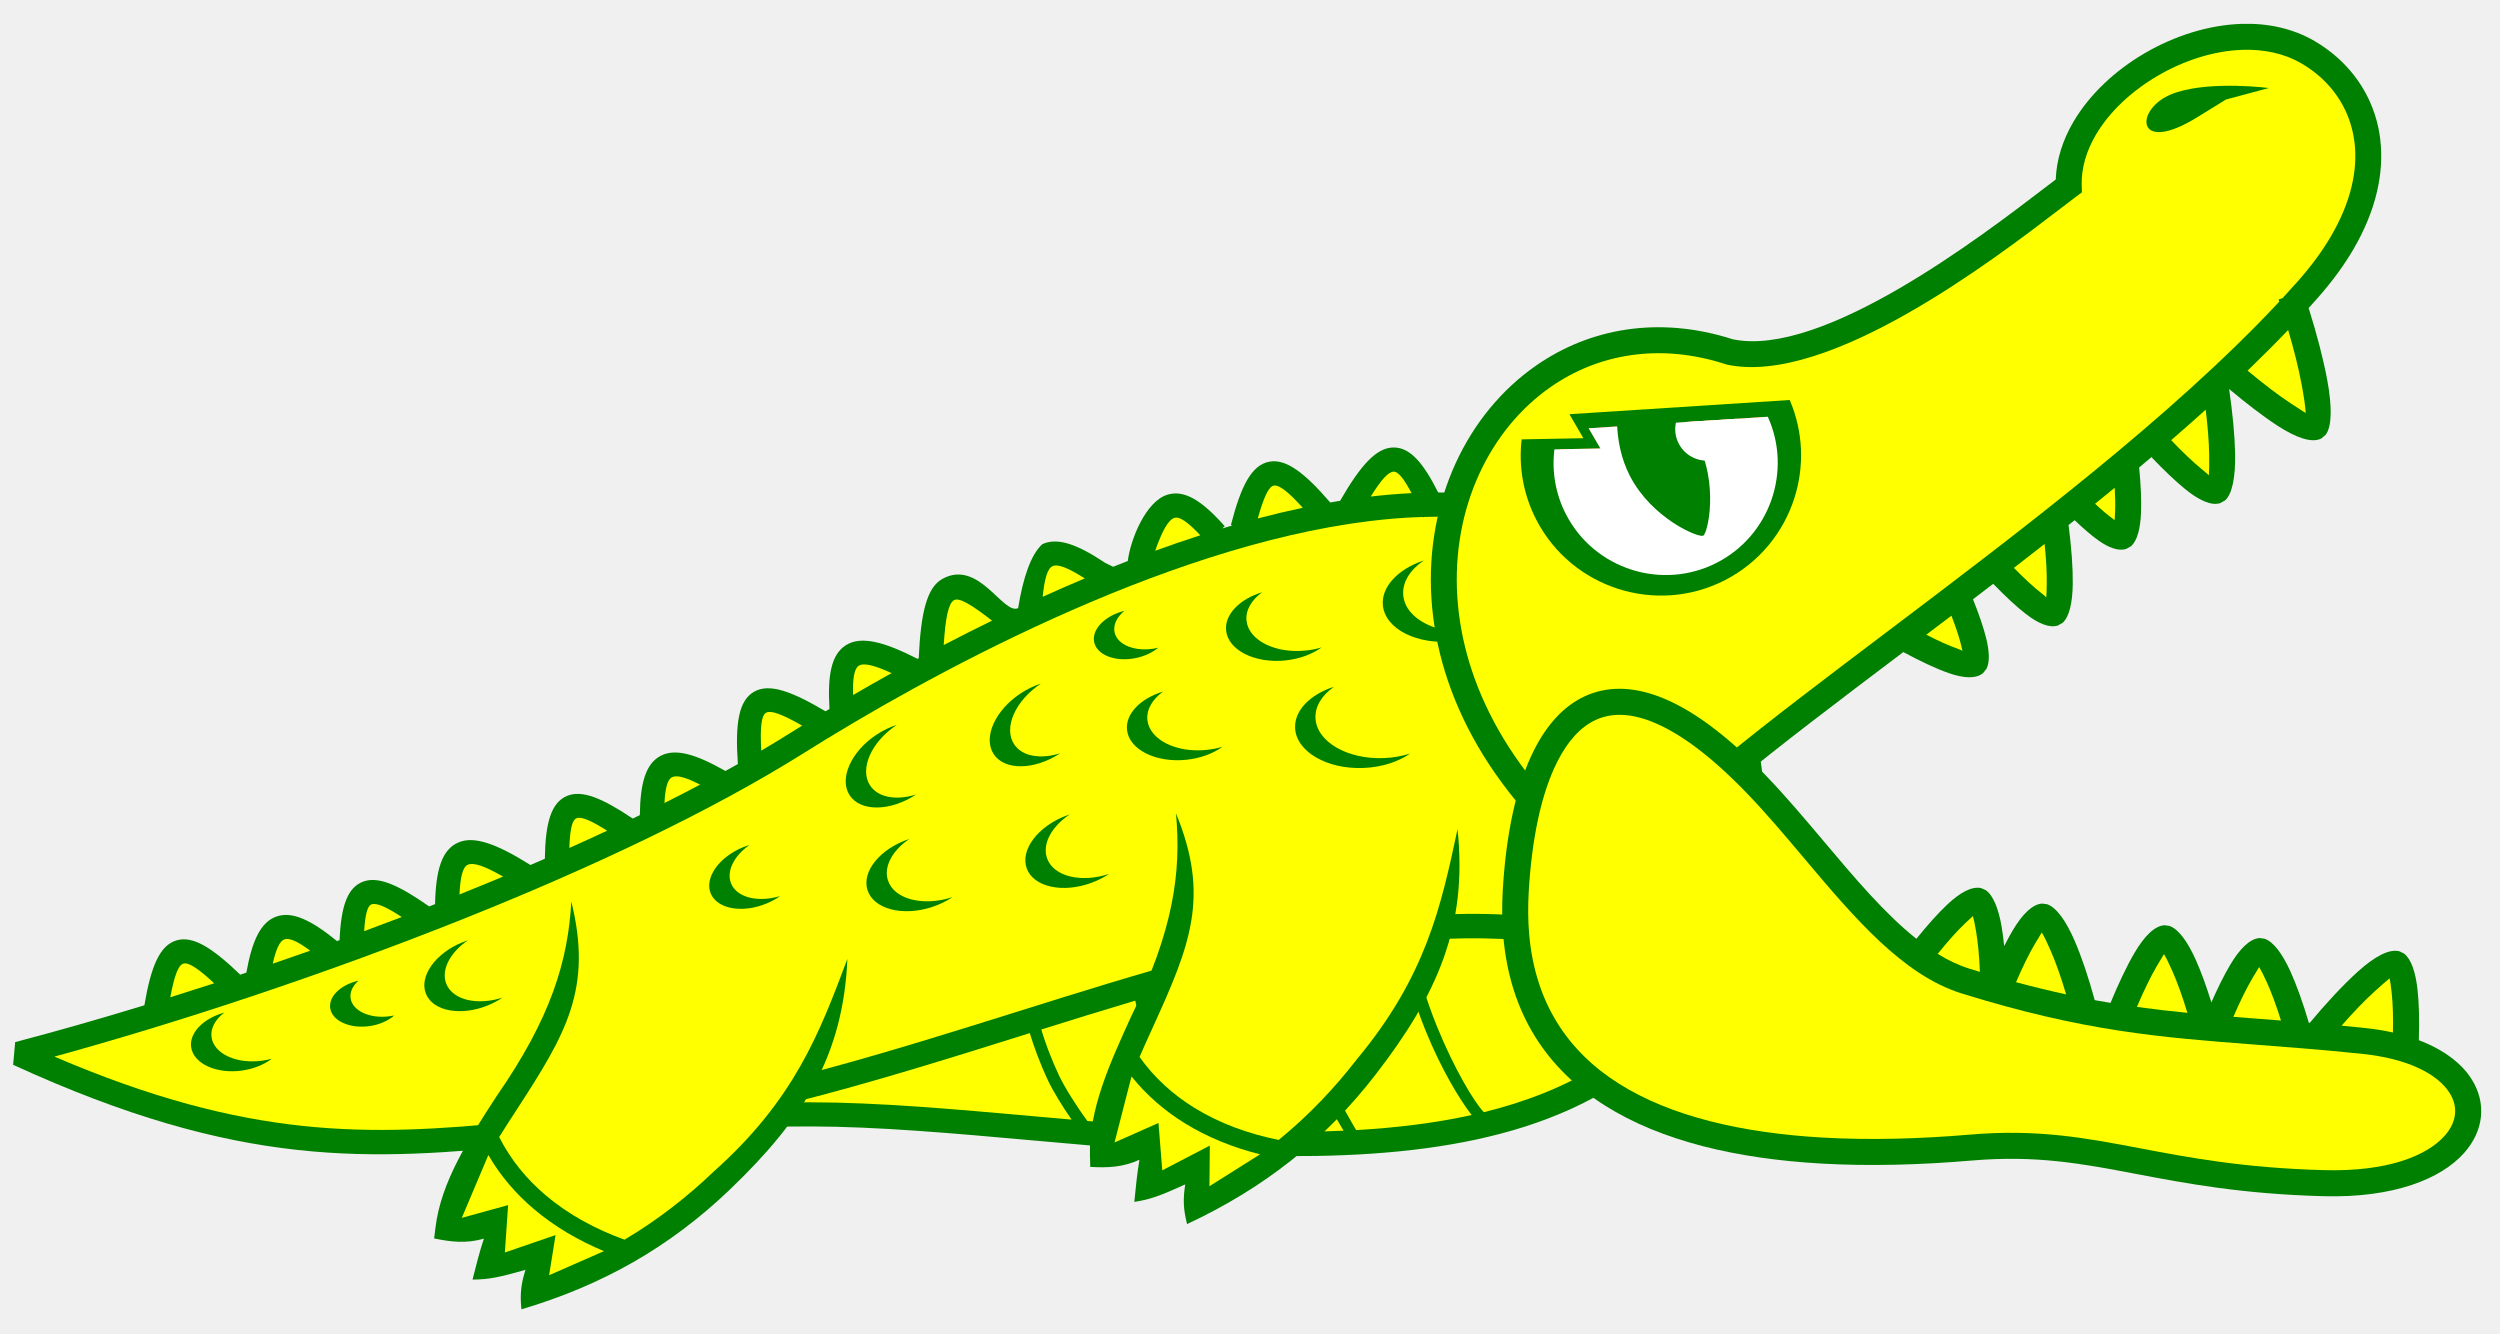
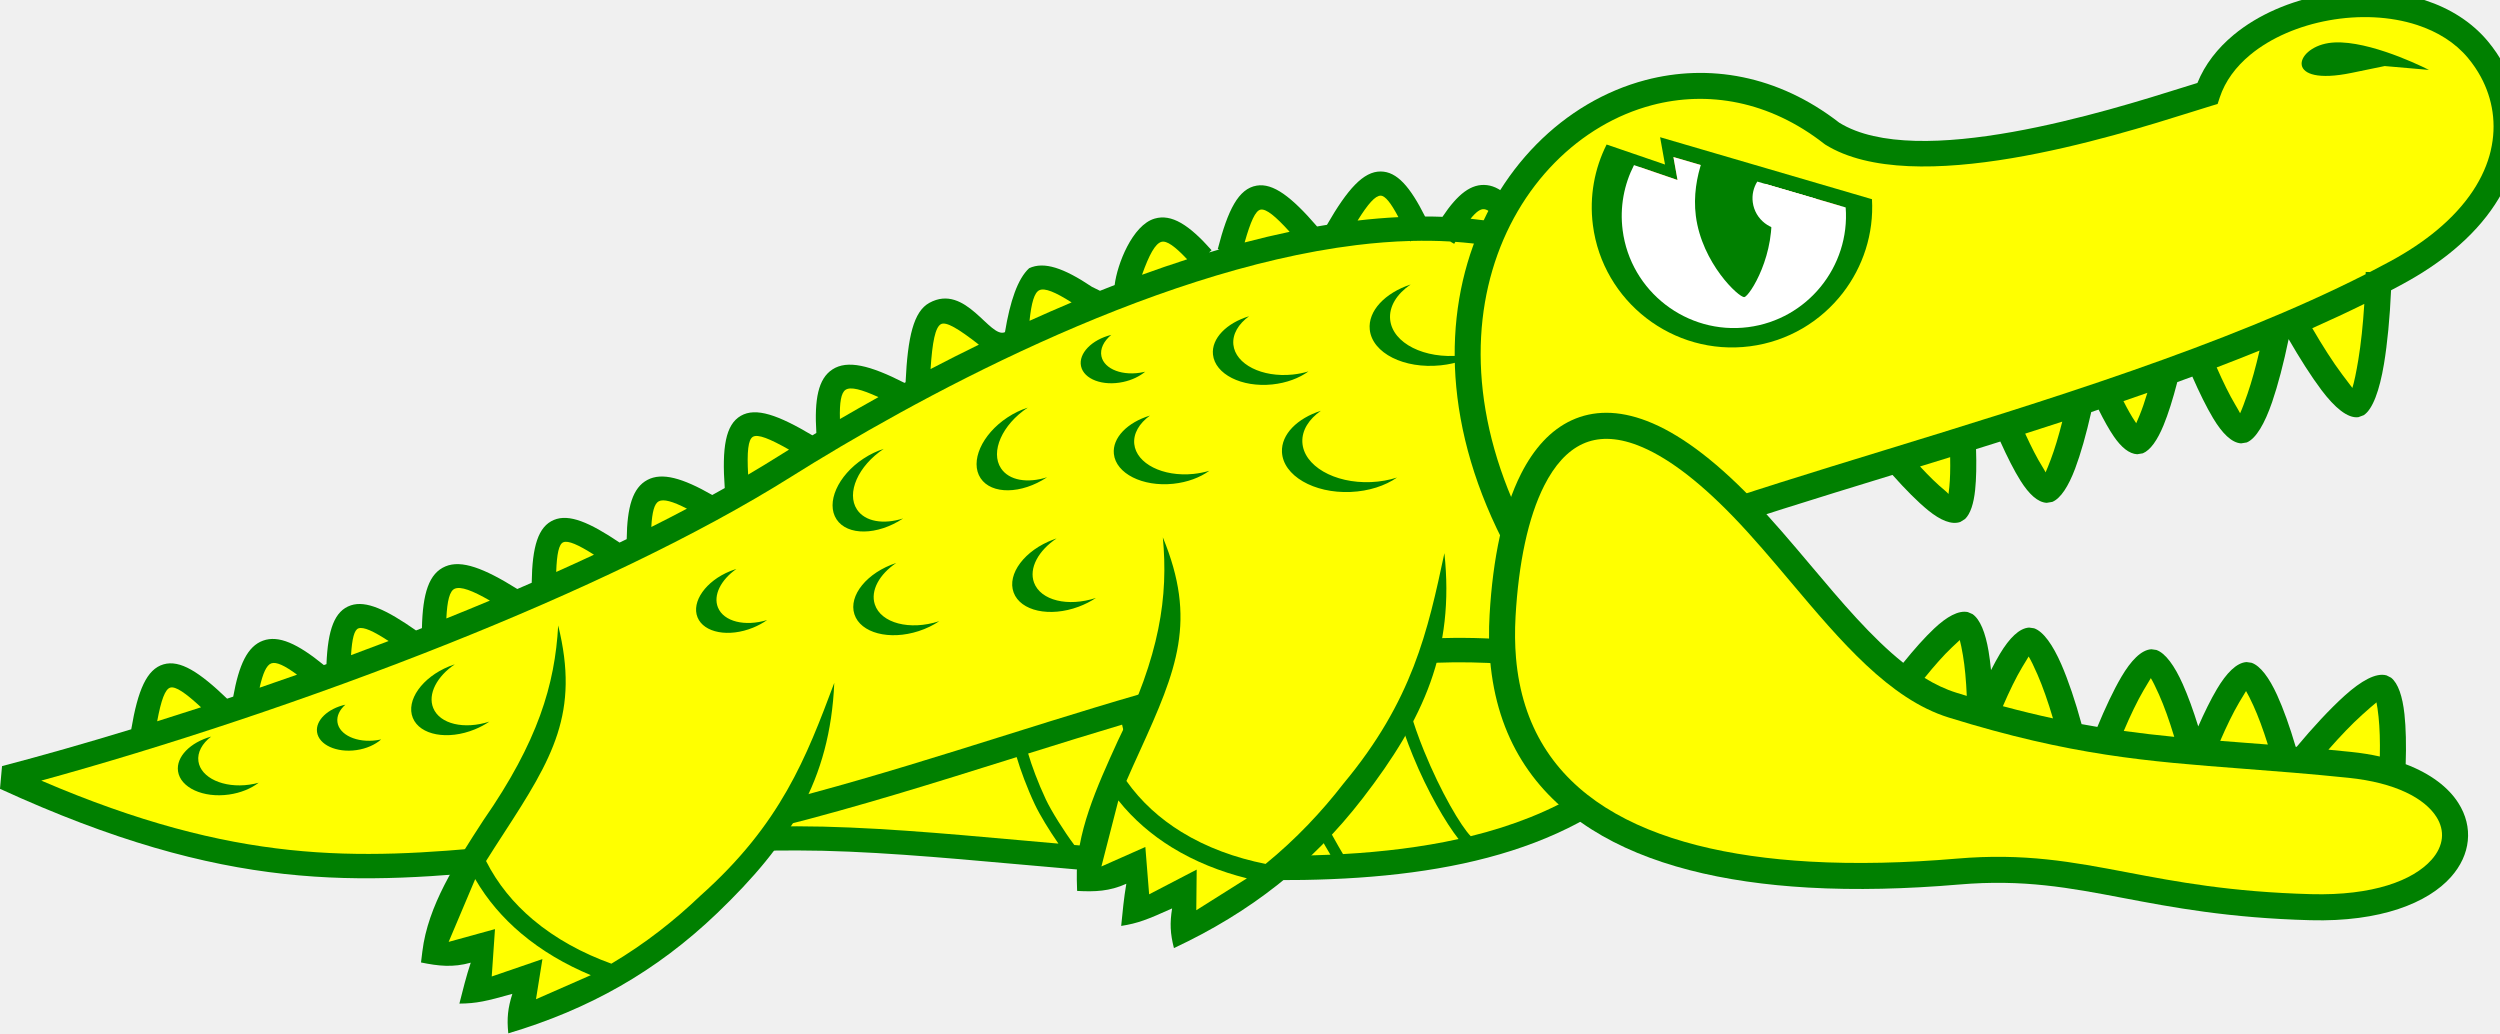
- <svg xmlns="http://www.w3.org/2000/svg" width="300" height="160" id="svg3854" version="1.1">
+ <svg xmlns="http://www.w3.org/2000/svg" _onload="step()" width="300" height="124" id="svg3854" version="1.1">
  <style type="text/css" id="style7903">     
   .border { fill: green }
   .skin { fill: yellow }
  </style>
  <defs id="defs3856" />
-   <g id="layer1" style="display:inline">
+   <g id="layer1" style="display:inline" transform="translate(-1.576271,-33.11864)">
    <g id="alligator">
      <g transform="translate(-75.93264,-22.98762)" id="body">
        <path id="path3016" class="border" style="fill-opacity:1;fill-rule:nonzero;stroke:none" d="m 261.424,83.735 c -1.949,-3.409 -3.627,-5.191 -5.475,-5.413 -1.874,-0.225 -3.516,1.064 -5.343,3.802 -0.692,-0.026 -1.389,-0.038 -2.091,-0.038 -1.792,-3.569 -3.364,-5.391 -5.322,-5.401 0,0 -0.005,0 -0.005,0 -2.064,-0.01 -3.965,2.096 -6.444,6.4 -0.394,0.064 -0.789,0.13 -1.184,0.199 -3.09,-3.585 -5.284,-5.236 -7.252,-4.903 -2.178,0.369 -3.45,2.884 -4.667,7.609 0,0 0.191,0.048 0.191,0.048 -0.413,0.12 -0.826,0.242 -1.238,0.366 0,0 0.306,-0.273 0.306,-0.273 -2.717,-3.063 -4.813,-4.39 -6.844,-3.79 -2.659,0.785 -4.488,5.47 -4.789,7.969 -0.589,0.228 -1.177,0.458 -1.761,0.692 0,0 -0.96,-0.473 -0.96,-0.473 -3.396,-2.275 -5.749,-3.075 -7.538,-2.239 -1.373,1.259 -2.292,3.97 -2.902,7.672 -1.813,0.851 -4.692,-5.92 -9.077,-3.512 -1.882,1.033 -2.596,4.051 -2.85,9.52 0,0 0.013,6.1e-4 0.013,6.1e-4 -0.05,0.026 -0.099,0.052 -0.148,0.079 -4.173,-2.135 -6.862,-2.767 -8.638,-1.615 -1.713,1.111 -2.187,3.568 -1.935,7.625 -0.16,0.095 -0.318,0.192 -0.477,0.286 -4.114,-2.443 -6.774,-3.393 -8.589,-2.342 -1.826,1.057 -2.277,3.785 -1.927,8.669 -0.494,0.279 -0.994,0.557 -1.497,0.833 -3.608,-2.063 -6.042,-2.734 -7.781,-1.812 -1.773,0.941 -2.439,3.243 -2.487,7.108 -0.284,0.138 -0.569,0.275 -0.855,0.413 -3.629,-2.444 -6.077,-3.477 -7.886,-2.715 -1.887,0.795 -2.599,3.184 -2.658,7.538 -0.574,0.25 -1.151,0.5 -1.729,0.749 -4.033,-2.527 -6.706,-3.507 -8.604,-2.721 -2,0.829 -2.75,3.227 -2.841,7.416 -0.236,0.094 -0.472,0.186 -0.708,0.278 -3.567,-2.499 -5.998,-3.621 -7.82,-3.012 -1.953,0.654 -2.761,2.892 -2.928,7.055 -0.103,0.038 -0.207,0.075 -0.31,0.113 -3.171,-2.589 -5.436,-3.607 -7.295,-2.935 -1.87,0.677 -2.894,2.878 -3.584,6.721 -0.245,0.082 -0.49,0.163 -0.734,0.245 -3.334,-3.209 -5.653,-4.691 -7.626,-4.12 -2.009,0.582 -3.083,3.072 -3.876,7.794 -5.483,1.674 -10.707,3.16 -15.507,4.419 0,0 -0.244,2.726 -0.244,2.726 27.28,12.511 42.796,11.534 62.413,9.55 4.106,-0.198 8.196,-0.613 12.268,-1.2 6.286,-0.544 13.163,-0.964 20.985,-0.955 8.042,0.006 17.16,0.824 26.622,1.67 36.106,3.232 77.095,6.9 86.73,-31.204 1.312,-5.184 1.437,-10.381 0.489,-15.469 -0.971,-5.211 -3.065,-10.291 -6.158,-15.108 -4.913,-7.648 -11.646,-12.136 -19.434,-14.317 0,0 0,0 0,0 z" />
        <path id="path3018" class="skin" style="fill-opacity:1;fill-rule:nonzero;stroke:none" d="m 155.667,119.345 c 0.093,-1.782 0.359,-2.801 0.891,-3.082 0.573,-0.304 1.669,10e-4 3.384,0.883 -1.396,0.739 -2.825,1.472 -4.276,2.2 0,0 0,0 0,0 z m -11.414,5.396 c 0.075,-2.186 0.324,-3.34 0.847,-3.561 0.586,-0.245 1.785,0.284 3.685,1.492 -1.49,0.696 -3.003,1.387 -4.531,2.069 0,0 0,0 0,0 z m -13.182,5.579 c 0.1,-2.138 0.396,-3.313 1.013,-3.571 0.719,-0.296 2.076,0.198 4.213,1.431 -1.732,0.723 -3.474,1.437 -5.226,2.14 0,0 0,0 0,0 z m -11.438,4.405 c 0.123,-2.009 0.392,-3.05 0.897,-3.218 0.613,-0.205 1.791,0.334 3.611,1.524 -1.501,0.574 -3.006,1.14 -4.509,1.694 0,0 0,0 0,0 z m -10.972,3.905 c 0.392,-1.742 0.827,-2.712 1.403,-2.921 0.591,-0.212 1.59,0.246 3.09,1.359 -1.503,0.532 -3.001,1.052 -4.492,1.562 0,0 0,0 0,0 z m -12.292,4.031 c 0.475,-2.549 0.951,-3.864 1.572,-4.041 0.64,-0.186 1.829,0.633 3.693,2.361 -1.775,0.576 -3.53,1.136 -5.265,1.68 0,0 0,0 0,0 z m 92.808,-42.269 c 0.214,-3.267 0.565,-5.015 1.242,-5.387 0.62,-0.341 2.079,0.527 4.554,2.46 -1.989,0.971 -3.923,1.95 -5.797,2.927 0,0 0,0 0,0 z m -10.876,5.998 c -0.055,-1.998 0.137,-3.156 0.679,-3.509 0.593,-0.385 1.863,-0.073 3.942,0.88 -1.611,0.897 -3.155,1.776 -4.621,2.629 0,0 0,0 0,0 z m -11.017,6.672 c -0.15,-2.743 -0.002,-4.209 0.576,-4.543 0.594,-0.343 2,0.217 4.33,1.542 -0.431,0.267 -0.851,0.53 -1.26,0.785 -1.177,0.74 -2.395,1.481 -3.646,2.216 0,0 0,0 0,0 z m 86.693,-30.707 c 0.654,-0.815 1.187,-1.201 1.635,-1.147 0.523,0.063 1.126,0.603 1.857,1.63 -1.147,-0.204 -2.313,-0.363 -3.492,-0.483 0,0 0,0 0,0 z m -13.557,0.218 c 1.248,-2.006 2.121,-2.991 2.764,-2.988 0,0 -0.005,0 -0.005,0 0.558,0.002 1.237,0.872 2.14,2.578 -1.616,0.079 -3.251,0.218 -4.899,0.41 0,0 0,0 0,0 z m -25.869,6.507 c 0.866,-2.435 1.589,-3.734 2.324,-3.95 0.63,-0.186 1.622,0.529 3.093,2.092 -1.813,0.584 -3.621,1.205 -5.417,1.857 0,0 0,0 0,0 z m 12.314,-3.879 c 0.712,-2.519 1.297,-3.836 1.927,-3.942 0.662,-0.112 1.765,0.775 3.471,2.662 -1.792,0.377 -3.596,0.806 -5.398,1.281 0,0 0,0 0,0 z m -25.813,9.402 c 0.225,-2.177 0.578,-3.392 1.182,-3.674 0.638,-0.298 1.879,0.203 3.868,1.468 -1.705,0.718 -3.391,1.455 -5.05,2.206 0,0 0,0 0,0 z" />
        <path id="path3020" class="skin" style="fill-opacity:1;fill-rule:nonzero;stroke:none" d="m 251.535,85.089 c 0,0 0.476,0.276 0.476,0.276 0.047,-0.081 0.095,-0.158 0.139,-0.236 2.537,0.178 4.996,0.546 7.353,1.129 0.056,0.106 0.113,0.212 0.17,0.32 0,0 0.352,-0.186 0.352,-0.186 7.42,1.951 13.803,6.082 18.389,13.221 2.897,4.513 4.854,9.245 5.753,14.072 0.87,4.673 0.753,9.455 -0.453,14.233 -1.011,3.996 -2.408,7.497 -4.136,10.566 -24.62,-11.957 -52.3,-3.277 -81.697,5.942 -15.007,4.706 -30.466,9.554 -46.128,11.808 -3.372,0.293 -6.564,0.618 -9.641,0.934 -0.774,0.079 -1.539,0.157 -2.297,0.234 -0.769,0.037 -1.538,0.068 -2.307,0.088 0,0 0.002,0.142 0.002,0.142 -17.285,1.689 -31.705,2.17 -55.048,-7.852 14.477,-3.976 32.078,-9.735 48.963,-16.478 15.169,-6.057 29.774,-12.914 41.046,-19.999 14.066,-8.84 42.686,-24.703 67.798,-27.784 2.178,-0.267 4.328,-0.436 6.439,-0.497 0.007,0.018 0.014,0.035 0.023,0.052 0,0 0.124,-0.056 0.124,-0.056 1.585,-0.042 3.146,-0.021 4.681,0.068 0,0 0,0 0,0 z" />
        <path id="path3022" class="skin" style="fill-opacity:1;fill-rule:nonzero;stroke:none" d="m 199.509,146.96 c 0.444,1.508 1.224,3.649 2.183,5.681 0.58,1.235 1.732,3.122 2.827,4.699 -1.494,-0.13 -2.985,-0.264 -4.465,-0.396 -9.515,-0.853 -18.686,-1.673 -26.886,-1.682 -0.668,0 -1.33,0.003 -1.984,0.009 9.321,-2.353 18.521,-5.237 27.557,-8.071 0.256,-0.082 0.511,-0.161 0.768,-0.241 0,0 0,0 0,0 z" />
        <path id="path3024" class="skin" style="fill-opacity:1;fill-rule:nonzero;stroke:none" d="m 212.16,143.065 c 0.502,2.299 1.359,4.836 2.46,7.197 1.09,2.34 3.314,5.948 5.178,8.214 -4.453,-0.24 -8.934,-0.589 -13.376,-0.971 -1.193,-1.593 -2.741,-4.041 -3.418,-5.48 -0.945,-2.009 -1.708,-4.094 -2.117,-5.496 3.79,-1.187 7.549,-2.357 11.273,-3.464 0,0 0,0 0,0 z" />
        <path id="path3026" class="skin" style="fill-opacity:1;fill-rule:nonzero;stroke:none" d="m 228.712,138.645 c 0.387,2.783 1.384,5.803 2.567,8.615 1.678,3.987 4.296,8.755 5.879,11.411 -4.976,0.22 -10.121,0.145 -15.319,-0.094 -1.837,-1.798 -4.667,-6.28 -5.901,-8.928 -1.074,-2.305 -1.907,-4.78 -2.38,-6.999 5.122,-1.502 10.177,-2.875 15.154,-4.005 0,0 0,0 0,0 z" />
        <path id="path3028" class="skin" style="fill-opacity:1;fill-rule:nonzero;stroke:none" d="m 253.996,156.449 c -1.156,-1.182 -3.583,-5.262 -5.61,-10.244 -1.329,-3.261 -2.443,-6.883 -2.857,-10.302 11.399,-0.984 22.285,0.181 32.507,5.075 -5.648,8.343 -14.086,13.021 -24.039,15.471 0,0 0,0 0,0 z" />
        <path id="path3030" class="skin" style="fill-opacity:1;fill-rule:nonzero;stroke:none" d="m 244.078,136.038 c 0.428,3.571 1.584,7.335 2.96,10.715 1.774,4.355 3.979,8.111 5.494,10.038 -4.38,0.969 -9.037,1.532 -13.862,1.805 -1.255,-2.089 -4.189,-7.479 -6.05,-11.899 -1.158,-2.752 -2.128,-5.696 -2.482,-8.37 4.722,-1.028 9.371,-1.826 13.941,-2.289 0,0 0,0 0,0 z" />
        <path id="path3032" style="fill-opacity:1;fill-rule:evenodd;stroke:none" d="m 217.746,126.013 c 2.137,12.122 -9.872,24.277 -9.564,35.626 3.488,0.187 6.16,-2.305 7.014,-2.456 -0.584,0.102 -1.188,3.062 -1.522,6.396 2.607,-0.28 5.516,-3.301 6.157,-3.414 0.204,1.921 -0.7,4.796 -0.48,5.654 20.948,-9.8 31.137,-32.383 30.626,-39.656 0,0 -32.23,-2.149 -32.23,-2.149 0,0 0,0 0,0 z" class="skin" />
        <path id="path3034" style="fill-opacity:1;fill-rule:nonzero;stroke:none" d="m 229.378,159.777 c -3.586,-0.717 -7.062,-1.962 -10.118,-3.851 -2.541,-1.567 -4.795,-3.58 -6.58,-6.104 0.516,-1.195 1.064,-2.401 1.615,-3.608 4.469,-9.818 6.87,-15.645 2.754,-25.627 0.666,7.068 -0.33,14.137 -5.4,24.424 -2.557,5.615 -5.073,11.141 -4.923,16.671 0,0 0.037,1.335 0.037,1.335 2.14,0.115 3.883,0.054 5.905,-0.859 -0.292,1.676 -0.448,3.367 -0.618,5.06 2.036,-0.321 3.168,-0.774 6.111,-2.101 -0.284,1.769 -0.228,3.008 0.22,4.76 9.136,-4.274 16.474,-9.977 22.651,-17.975 7.358,-9.529 11.042,-17.78 9.805,-29.416 -1.993,9.357 -3.823,17.703 -12.104,27.642 -2.604,3.37 -5.721,6.686 -9.354,9.648 0,0 0,0 0,0 z" class="border" />
        <path id="path3036" class="skin" style="fill-opacity:1;fill-rule:nonzero;stroke:none" d="m 211.713,152.158 c 1.818,2.278 3.994,4.136 6.4,5.622 2.769,1.71 5.842,2.927 9.025,3.726 0,0 -6.075,3.829 -6.075,3.829 0,0 0.049,-4.878 0.049,-4.878 0,0 -5.707,2.969 -5.707,2.969 0,0 -0.455,-5.682 -0.455,-5.682 0,0 -5.273,2.339 -5.273,2.339 0,0 2.037,-7.926 2.037,-7.926 0,0 0,0 0,0 z" />
        <path id="path3038" style="fill-opacity:1;fill-rule:evenodd;stroke:none" d="m 144.375,136.634 c 0.319,12.304 -13.36,22.546 -14.736,33.814 3.42,0.703 6.434,-1.366 7.299,-1.388 -0.592,0.015 -1.627,2.851 -2.453,6.099 2.62,0.109 5.945,-2.448 6.594,-2.464 -0.082,1.929 -1.403,4.638 -1.312,5.519 22.169,-6.586 35.593,-27.411 36.165,-34.68 0,0 -31.557,-6.901 -31.557,-6.901 0,0 0,0 0,0 z" class="skin" />
        <path id="path3040" style="fill-opacity:1;fill-rule:nonzero;stroke:none" d="m 150.874,171.748 c -3.44,-1.241 -6.691,-2.988 -9.435,-5.307 -2.28,-1.928 -4.211,-4.252 -5.604,-7.012 0.689,-1.107 1.411,-2.215 2.133,-3.329 5.876,-9.046 9.113,-14.454 6.523,-24.937 -0.39,7.09 -2.421,13.933 -8.961,23.355 -3.362,5.175 -6.668,10.267 -7.338,15.757 0,0 -0.162,1.327 -0.162,1.327 2.099,0.43 3.832,0.626 5.967,0.026 -0.536,1.614 -0.943,3.262 -1.362,4.911 2.062,-0.015 3.248,-0.295 6.356,-1.17 -0.543,1.705 -0.671,2.94 -0.488,4.738 9.668,-2.872 17.769,-7.425 25.064,-14.42 8.69,-8.333 13.555,-15.945 14.055,-27.638 -3.359,8.961 -6.403,16.942 -16.066,25.545 -3.075,2.947 -6.65,5.764 -10.681,8.154 0,0 0,0 0,0 z" class="border" />
        <path id="path3042" class="skin" style="fill-opacity:1;fill-rule:nonzero;stroke:none" d="m 134.534,161.595 c 1.46,2.523 3.337,4.682 5.496,6.507 2.486,2.102 5.345,3.762 8.375,5.024 0,0 -6.577,2.887 -6.577,2.887 0,0 0.771,-4.817 0.771,-4.817 0,0 -6.083,2.09 -6.083,2.09 0,0 0.391,-5.687 0.391,-5.687 0,0 -5.56,1.533 -5.56,1.533 0,0 3.188,-7.537 3.188,-7.537 0,0 0,0 0,0 z" />
        <path id="path3084" style="fill-opacity:1;fill-rule:evenodd;stroke:none" d="m 210.861,96.291 c -2.338,0.574 -3.955,2.231 -3.628,3.759 0.339,1.569 2.607,2.42 5.054,1.893 1.052,-0.226 1.97,-0.673 2.646,-1.232 -0.066,0.017 -0.132,0.031 -0.199,0.046 -2.445,0.527 -4.714,-0.325 -5.053,-1.893 -0.192,-0.894 0.283,-1.833 1.18,-2.573 0,0 0,0 0,0 z M 165.113,124.651 c -2.908,1.183 -4.658,3.669 -3.9,5.537 0.76,1.865 3.75,2.424 6.659,1.24 0.62,-0.253 1.187,-0.564 1.689,-0.916 -2.653,0.807 -5.205,0.194 -5.899,-1.51 -0.596,-1.468 0.359,-3.319 2.21,-4.619 -0.253,0.077 -0.505,0.165 -0.759,0.269 0,0 0,0 0,0 z m 19.948,-0.991 c -3.499,1.146 -5.753,3.907 -5.024,6.156 0.731,2.255 4.195,3.165 7.709,2.024 0.922,-0.298 1.758,-0.709 2.479,-1.195 -0.011,0.004 -0.022,0.007 -0.031,0.01 -3.514,1.141 -6.978,0.231 -7.709,-2.025 -0.54,-1.664 0.553,-3.608 2.575,-4.97 0,0 0,0 0,0 z m -3.939,-12.516 c -3.083,2.037 -4.531,5.309 -3.224,7.289 1.306,1.979 4.886,1.932 7.97,-0.104 0.004,-0.003 0.008,-0.005 0.013,-0.009 -2.343,0.749 -4.565,0.396 -5.534,-1.072 -1.306,-1.976 0.137,-5.243 3.209,-7.279 -0.811,0.26 -1.639,0.651 -2.433,1.176 0,0 0,0 0,0 z m 17.282,-4.945 c -3.084,2.036 -4.532,5.309 -3.226,7.289 1.307,1.979 4.886,1.932 7.969,-0.104 0.005,-0.001 0.007,-0.005 0.013,-0.008 -2.342,0.749 -4.564,0.396 -5.533,-1.074 -1.304,-1.975 0.137,-5.242 3.21,-7.279 -0.814,0.26 -1.64,0.651 -2.433,1.176 0,0 0,0 0,0 z m 5.537,14.645 c -3.466,1.284 -5.618,4.144 -4.794,6.368 0.823,2.223 4.321,2.99 7.784,1.705 0.767,-0.285 1.47,-0.645 2.09,-1.06 -3.345,1.104 -6.632,0.314 -7.427,-1.832 -0.642,-1.731 0.521,-3.848 2.703,-5.306 -0.12,0.04 -0.239,0.08 -0.358,0.124 0,0 0,0 0,0 z m 11.561,-14.868 c -2.692,0.815 -4.529,2.662 -4.329,4.595 0.245,2.358 3.442,3.97 7.117,3.589 1.712,-0.177 3.233,-0.757 4.345,-1.564 -0.595,0.179 -1.231,0.309 -1.897,0.379 -3.674,0.381 -6.871,-1.231 -7.117,-3.589 -0.131,-1.259 0.607,-2.483 1.88,-3.409 0,0 0,0 0,0 z M 227.395,94.055 c -2.691,0.815 -4.53,2.663 -4.33,4.595 0.245,2.358 3.442,3.971 7.117,3.589 1.712,-0.178 3.234,-0.757 4.345,-1.565 -0.596,0.181 -1.23,0.31 -1.896,0.379 -3.675,0.382 -6.872,-1.231 -7.117,-3.589 -0.13,-1.26 0.607,-2.484 1.881,-3.409 0,0 0,0 0,0 z m 8.624,11.343 c -2.831,0.909 -4.767,2.823 -4.675,4.943 0.121,2.833 3.821,4.991 8.237,4.801 2.194,-0.093 4.16,-0.749 5.57,-1.732 -0.952,0.307 -2.007,0.5 -3.122,0.547 -4.415,0.189 -8.116,-1.969 -8.239,-4.803 -0.06,-1.426 0.797,-2.759 2.228,-3.757 0,0 0,0 0,0 z m 10.773,-15.157 c -3.074,1.016 -5.147,3.171 -4.912,5.418 0.295,2.822 4.123,4.747 8.519,4.286 1.938,-0.203 3.67,-0.836 4.978,-1.724 -0.785,0.261 -1.635,0.444 -2.53,0.539 -4.397,0.461 -8.223,-1.464 -8.519,-4.286 -0.165,-1.577 0.805,-3.108 2.463,-4.233 0,0 0,0 0,0 z M 102.847,144.496 c -2.501,0.696 -4.22,2.424 -3.976,4.155 0.281,1.98 3.026,3.239 6.112,2.802 1.413,-0.2 2.658,-0.723 3.567,-1.419 -0.358,0.1 -0.732,0.178 -1.119,0.233 -3.087,0.438 -5.831,-0.822 -6.112,-2.802 -0.152,-1.074 0.452,-2.145 1.528,-2.97 0,0 0,0 0,0 z m 16.107,-3.829 c -2.106,0.472 -3.598,1.88 -3.4,3.292 0.218,1.528 2.334,2.499 4.716,2.161 1.213,-0.171 2.266,-0.652 2.98,-1.283 -0.173,0.038 -0.351,0.072 -0.531,0.097 -2.382,0.338 -4.499,-0.634 -4.716,-2.161 -0.106,-0.75 0.266,-1.497 0.951,-2.106 0,0 0,0 0,0 z m 12.446,-4.594 c -3.245,1.32 -5.2,4.095 -4.352,6.179 0.847,2.081 4.183,2.704 7.429,1.383 0.639,-0.26 1.228,-0.577 1.756,-0.934 -3.016,0.973 -5.95,0.299 -6.737,-1.635 -0.68,-1.672 0.444,-3.792 2.594,-5.245 -0.23,0.074 -0.46,0.157 -0.689,0.251 0,0 0,0 0,0 z" class="border" />
      </g>
-       <g transform="matrix(0.9396926,-0.3420201,0.3420201,0.9396926,-100.6921,76.59471)" id="face">
-         <path class="border" id="path3044" style="fill-opacity:1;fill-rule:nonzero;stroke:none" d="m 308.678,114.11 c 1.52,1.71 3.022,3.231 4.286,4.257 1.465,1.188 2.802,1.757 3.852,1.385 0,0 0.569,-0.356 0.569,-0.356 0.644,-0.624 1.038,-1.846 1.208,-3.489 0.14,-1.335 0.172,-3.011 0.108,-4.891 0.969,-0.302 1.94,-0.607 2.914,-0.914 0.833,1.857 1.672,3.516 2.435,4.723 1,1.588 2.061,2.578 3.13,2.634 0,0 0.673,-0.113 0.673,-0.113 1.002,-0.416 1.934,-1.864 2.735,-3.984 0.667,-1.765 1.337,-4.129 1.938,-6.796 0.296,-0.098 0.588,-0.197 0.883,-0.297 0.632,1.276 1.253,2.388 1.827,3.226 0.889,1.295 1.832,2.083 2.805,2.133 0,0 0.675,-0.111 0.675,-0.111 0.912,-0.38 1.754,-1.584 2.484,-3.361 0.562,-1.365 1.125,-3.15 1.649,-5.184 0.604,-0.218 1.205,-0.439 1.807,-0.662 0.835,1.906 1.693,3.653 2.488,4.982 1.086,1.816 2.234,2.972 3.373,3.031 0,0 0.675,-0.111 0.675,-0.111 1.1,-0.46 2.148,-2.249 3.039,-4.844 0.697,-2.034 1.386,-4.665 1.982,-7.554 1.32,2.285 2.708,4.478 3.942,6.116 1.587,2.104 3.139,3.415 4.424,3.25 0,0 0.64,-0.236 0.64,-0.236 1.081,-0.693 1.907,-2.988 2.435,-6.153 0.407,-2.456 0.706,-5.548 0.85,-8.84 0.475,-0.251 0.95,-0.502 1.417,-0.757 2.324,-1.261 4.326,-2.61 6.022,-4.017 4.249,-3.521 6.644,-7.428 7.551,-11.276 0,0 10e-4,0.005 10e-4,0.005 0.925,-3.921 0.3,-7.755 -1.492,-11.057 -0.523,-0.966 -1.146,-1.884 -1.855,-2.74 -1.956,-2.358 -4.588,-3.986 -7.542,-4.954 -3.757,-1.232 -8.047,-1.406 -12.111,-0.672 -4.069,0.735 -7.949,2.393 -10.875,4.817 -1.936,1.604 -3.456,3.542 -4.356,5.775 -0.566,0.172 -1.074,0.333 -1.649,0.512 -9.066,2.848 -31.973,10.046 -41.325,4.255 -7.416,-5.753 -15.728,-7.097 -23.251,-5.116 -4.866,1.282 -9.389,3.957 -13.105,7.73 -3.7,3.756 -6.608,8.6 -8.264,14.234 -3.259,11.085 -1.68,25.243 8.254,40.163 0,0 0.884,1.33 0.884,1.33 0,0 1.307,-0.916 1.307,-0.916 6.864,-4.811 22.418,-9.587 40.295,-15.075 0.088,-0.027 0.178,-0.054 0.266,-0.082 0,0 0,0 0,0 z" />
-         <path id="path3046" style="fill-opacity:1;fill-rule:nonzero;stroke:none" class="skin" d="m 267.675,125.834 c -8.607,-13.575 -9.945,-26.305 -7.017,-36.275 1.506,-5.125 4.14,-9.52 7.487,-12.916 3.328,-3.38 7.36,-5.771 11.688,-6.91 6.652,-1.751 14.036,-0.531 20.642,4.639 0,0 0.136,0.099 0.136,0.099 10.551,6.583 34.478,-0.934 43.941,-3.907 1.088,-0.342 2.01,-0.632 2.354,-0.734 0,0 0.784,-0.234 0.784,-0.234 0,0 0.253,-0.773 0.253,-0.773 0.651,-1.981 1.945,-3.704 3.656,-5.122 2.499,-2.071 5.872,-3.495 9.451,-4.141 3.585,-0.648 7.336,-0.505 10.585,0.558 2.425,0.795 4.563,2.101 6.111,3.971 0.587,0.707 1.096,1.458 1.523,2.242 1.435,2.646 1.937,5.718 1.196,8.857 0,0 0.003,0.006 0.003,0.006 -0.758,3.215 -2.819,6.525 -6.503,9.58 -1.552,1.286 -3.387,2.523 -5.526,3.683 -0.811,0.441 -1.636,0.876 -2.474,1.307 0,0 -0.505,-0.011 -0.505,-0.011 -0.002,0.09 -0.005,0.181 -0.007,0.272 -16.829,8.56 -38.727,15.283 -57.951,21.184 -17.076,5.242 -32.063,9.843 -39.825,14.623 0,0 0,0 0,0 z" />
-         <path id="path3048" style="fill-opacity:1;fill-rule:nonzero;stroke:none" class="skin" d="m 329.049,107.715 c -0.444,1.757 -0.912,3.31 -1.381,4.546 -0.242,0.643 -0.453,1.166 -0.621,1.542 -0.087,-0.175 -0.203,-0.388 -0.358,-0.632 -0.649,-1.031 -1.366,-2.435 -2.089,-4.017 1.481,-0.474 2.963,-0.952 4.448,-1.438 0,0 0,0 0,0 z" />
-         <path id="path3050" style="fill-opacity:1;fill-rule:nonzero;stroke:none" class="skin" d="m 339.26,104.257 c -0.314,1.046 -0.629,1.965 -0.94,2.72 -0.15,0.368 -0.284,0.682 -0.398,0.934 -0.029,-0.054 -0.066,-0.112 -0.109,-0.173 -0.439,-0.641 -0.922,-1.493 -1.423,-2.484 0.958,-0.33 1.915,-0.661 2.869,-0.997 0,0 0,0 0,0 z" />
-         <path id="path3052" style="fill-opacity:1;fill-rule:nonzero;stroke:none" class="skin" d="m 365.293,93.585 c -0.157,2.498 -0.402,4.808 -0.717,6.702 -0.252,1.518 -0.496,2.698 -0.715,3.384 -0.27,-0.353 -0.693,-0.914 -1.218,-1.611 -1.11,-1.473 -2.373,-3.458 -3.593,-5.558 2.136,-0.948 4.222,-1.919 6.242,-2.917 0,0 0,0 0,0 z" />
-         <path id="path3054" style="fill-opacity:1;fill-rule:nonzero;stroke:none" class="skin" d="m 352.724,99.186 c -0.457,1.967 -0.945,3.737 -1.439,5.171 -0.354,1.031 -0.659,1.842 -0.895,2.355 -0.138,-0.257 -0.325,-0.602 -0.575,-1.017 -0.694,-1.16 -1.465,-2.733 -2.236,-4.485 1.734,-0.662 3.45,-1.336 5.145,-2.023 0,0 0,0 0,0 z" />
-         <path id="path3056" style="fill-opacity:1;fill-rule:nonzero;stroke:none" class="skin" d="m 315.596,111.98 c 0.027,1.426 -0.004,2.654 -0.103,3.611 -0.033,0.311 -0.064,0.58 -0.096,0.804 -0.116,-0.129 -0.267,-0.283 -0.469,-0.447 -0.845,-0.685 -1.863,-1.683 -2.949,-2.853 1.198,-0.369 2.404,-0.74 3.618,-1.116 0,0 0,0 0,0 z" />
-         <path class="border" id="path3058" style="fill-opacity:1;fill-rule:evenodd;stroke:none" d="m 373.047,65.508 c -1.711,-0.874 -8.165,-3.845 -12.069,-3.218 -4.107,0.66 -5.323,5.249 2.778,3.577 0,0 3.981,-0.822 3.981,-0.822 0,0 5.31,0.463 5.31,0.463 0,0 0,0 0,0 z" />
-         <path class="border" id="path3060" style="fill-opacity:1;fill-rule:nonzero;stroke:none" d="m 274.371,74.459 c -1.453,2.892 -2.09,6.229 -1.648,9.669 1.179,9.193 9.64,15.728 18.833,14.548 4.597,-0.59 8.53,-3 11.165,-6.412 2.408,-3.117 3.732,-7.074 3.492,-11.241 0,0 -25.424,-7.44 -25.424,-7.44 0,0 0.588,3.279 0.588,3.279 0,0 -7.007,-2.402 -7.007,-2.402 0,0 0,0 0,0 z" />
-         <path id="path3062" style="fill:#f47216;fill-opacity:1;fill-rule:nonzero;stroke:none" d="m 302.34,81.802 c 0.324,3.34 -0.687,6.532 -2.61,9.02 -1.999,2.587 -4.98,4.414 -8.465,4.862 -6.97,0.895 -13.386,-4.059 -14.28,-11.03 -0.343,-2.675 0.175,-5.267 1.337,-7.498 0,0 4.559,1.563 4.559,1.563 0,0 -0.494,-2.758 -0.494,-2.758 0,0 19.953,5.84 19.953,5.84 0,0 0,0 0,0 z" />
-         <path id="path3064" style="fill:#ffffff;fill-opacity:1;fill-rule:evenodd;stroke:none" d="m 277.656,76.929 c -1.192,2.331 -1.719,5.031 -1.362,7.814 0.943,7.35 7.709,12.576 15.059,11.633 7.119,-0.914 12.244,-7.287 11.704,-14.364 0,0 -20.671,-6.049 -20.671,-6.049 0,0 0.494,2.758 0.494,2.758 0,0 -5.225,-1.791 -5.225,-1.791 0,0 0,0 0,0 z" />
-         <path class="border" id="path3066" style="fill-opacity:1;fill-rule:evenodd;stroke:none" d="m 294.057,81.884 c -0.151,-1.178 -0.465,-2.289 -0.875,-3.311 0,0 -7.347,-2.15 -7.347,-2.15 -0.638,1.873 -1.067,4.193 -0.757,6.612 0.73,5.679 5.186,9.815 5.814,9.734 0.629,-0.081 3.896,-5.208 3.167,-10.886 0,0 0,0 0,0 z" />
-         <path id="path3068" style="fill:#ffffff;fill-opacity:1;fill-rule:evenodd;stroke:none" d="m 292.451,78.907 c -0.447,0.715 -0.659,1.583 -0.543,2.48 0.266,2.07 2.17,3.541 4.239,3.275 1.891,-0.242 3.28,-1.852 3.304,-3.705 0,0 -7,-2.049 -7,-2.049 0,0 0,0 0,0 z" />
+       <g id="face">
+         <path class="border" id="path3044" style="fill-opacity:1;fill-rule:nonzero;stroke:none" d="m 228.678,90.11 c 1.52,1.71 3.022,3.231 4.286,4.257 1.465,1.188 2.802,1.757 3.852,1.385 0,0 0.569,-0.356 0.569,-0.356 0.644,-0.624 1.038,-1.846 1.208,-3.489 0.14,-1.335 0.172,-3.011 0.108,-4.891 0.969,-0.302 1.94,-0.607 2.914,-0.914 0.833,1.857 1.672,3.516 2.435,4.723 1,1.588 2.061,2.578 3.13,2.634 0,0 0.673,-0.113 0.673,-0.113 1.002,-0.416 1.934,-1.864 2.735,-3.984 0.667,-1.765 1.337,-4.129 1.938,-6.796 0.296,-0.098 0.588,-0.197 0.883,-0.297 0.632,1.276 1.253,2.388 1.827,3.226 0.889,1.295 1.832,2.083 2.805,2.133 0,0 0.675,-0.111 0.675,-0.111 0.912,-0.38 1.754,-1.584 2.484,-3.361 0.562,-1.365 1.125,-3.15 1.649,-5.184 0.604,-0.218 1.205,-0.439 1.807,-0.662 0.835,1.906 1.693,3.653 2.488,4.982 1.086,1.816 2.234,2.972 3.373,3.031 0,0 0.675,-0.111 0.675,-0.111 1.1,-0.46 2.148,-2.249 3.039,-4.844 0.697,-2.034 1.386,-4.665 1.982,-7.554 1.32,2.285 2.708,4.478 3.942,6.116 1.587,2.104 3.139,3.415 4.424,3.25 0,0 0.64,-0.236 0.64,-0.236 1.081,-0.693 1.907,-2.988 2.435,-6.153 0.407,-2.456 0.706,-5.548 0.85,-8.84 0.475,-0.251 0.95,-0.502 1.417,-0.757 2.324,-1.261 4.326,-2.61 6.022,-4.017 4.249,-3.521 6.644,-7.428 7.551,-11.276 0,0 10e-4,0.005 10e-4,0.005 0.925,-3.921 0.3,-7.755 -1.492,-11.057 -0.523,-0.966 -1.146,-1.884 -1.855,-2.74 -1.956,-2.358 -4.588,-3.986 -7.542,-4.954 -3.757,-1.232 -8.047,-1.406 -12.111,-0.672 -4.069,0.735 -7.949,2.393 -10.875,4.817 -1.936,1.604 -3.456,3.542 -4.356,5.775 -0.566,0.172 -1.074,0.333 -1.649,0.512 -9.066,2.848 -31.973,10.046 -41.325,4.255 -7.416,-5.753 -15.728,-7.097 -23.251,-5.116 -4.866,1.282 -9.389,3.957 -13.105,7.73 -3.7,3.756 -6.608,8.6 -8.264,14.234 -3.259,11.085 -1.68,25.243 8.254,40.163 0,0 0.884,1.33 0.884,1.33 0,0 1.307,-0.916 1.307,-0.916 6.864,-4.811 22.418,-9.587 40.295,-15.075 0.088,-0.027 0.178,-0.054 0.266,-0.082 0,0 0,0 0,0 z" />
+         <path id="path3046" style="fill-opacity:1;fill-rule:nonzero;stroke:none" class="skin" d="m 187.675,101.834 c -8.607,-13.575 -9.945,-26.305 -7.017,-36.275 1.506,-5.125 4.14,-9.52 7.487,-12.916 3.328,-3.38 7.36,-5.771 11.688,-6.91 6.652,-1.751 14.036,-0.531 20.642,4.639 0,0 0.136,0.099 0.136,0.099 10.551,6.583 34.478,-0.934 43.941,-3.907 1.088,-0.342 2.01,-0.632 2.354,-0.734 0,0 0.784,-0.234 0.784,-0.234 0,0 0.253,-0.773 0.253,-0.773 0.651,-1.981 1.945,-3.704 3.656,-5.122 2.499,-2.071 5.872,-3.495 9.451,-4.141 3.585,-0.648 7.336,-0.505 10.585,0.558 2.425,0.795 4.563,2.101 6.111,3.971 0.587,0.707 1.096,1.458 1.523,2.242 1.435,2.646 1.937,5.718 1.196,8.857 0,0 0.003,0.006 0.003,0.006 -0.758,3.215 -2.819,6.525 -6.503,9.58 -1.552,1.286 -3.387,2.523 -5.526,3.683 -0.811,0.441 -1.636,0.876 -2.474,1.307 0,0 -0.505,-0.011 -0.505,-0.011 -0.002,0.09 -0.005,0.181 -0.007,0.272 -16.829,8.56 -38.727,15.283 -57.951,21.184 -17.076,5.242 -32.063,9.843 -39.825,14.623 0,0 0,0 0,0 z" />
+         <path id="path3048" style="fill-opacity:1;fill-rule:nonzero;stroke:none" class="skin" d="m 249.049,83.715 c -0.444,1.757 -0.912,3.31 -1.381,4.546 -0.242,0.643 -0.453,1.166 -0.621,1.542 -0.087,-0.175 -0.203,-0.388 -0.358,-0.632 -0.649,-1.031 -1.366,-2.435 -2.089,-4.017 1.481,-0.474 2.963,-0.952 4.448,-1.438 0,0 0,0 0,0 z" />
+         <path id="path3050" style="fill-opacity:1;fill-rule:nonzero;stroke:none" class="skin" d="m 259.26,80.257 c -0.314,1.046 -0.629,1.965 -0.94,2.72 -0.15,0.368 -0.284,0.682 -0.398,0.934 -0.029,-0.054 -0.066,-0.112 -0.109,-0.173 -0.439,-0.641 -0.922,-1.493 -1.423,-2.484 0.958,-0.33 1.915,-0.661 2.869,-0.997 0,0 0,0 0,0 z" />
+         <path id="path3052" style="fill-opacity:1;fill-rule:nonzero;stroke:none" class="skin" d="m 285.293,69.585 c -0.157,2.498 -0.402,4.808 -0.717,6.702 -0.252,1.518 -0.496,2.698 -0.715,3.384 -0.27,-0.353 -0.693,-0.914 -1.218,-1.611 -1.11,-1.473 -2.373,-3.458 -3.593,-5.558 2.136,-0.948 4.222,-1.919 6.242,-2.917 0,0 0,0 0,0 z" />
+         <path id="path3054" style="fill-opacity:1;fill-rule:nonzero;stroke:none" class="skin" d="m 272.724,75.186 c -0.457,1.967 -0.945,3.737 -1.439,5.171 -0.354,1.031 -0.659,1.842 -0.895,2.355 -0.138,-0.257 -0.325,-0.602 -0.575,-1.017 -0.694,-1.16 -1.465,-2.733 -2.236,-4.485 1.734,-0.662 3.45,-1.336 5.145,-2.023 0,0 0,0 0,0 z" />
+         <path id="path3056" style="fill-opacity:1;fill-rule:nonzero;stroke:none" class="skin" d="m 235.596,87.98 c 0.027,1.426 -0.004,2.654 -0.103,3.611 -0.033,0.311 -0.064,0.58 -0.096,0.804 -0.116,-0.129 -0.267,-0.283 -0.469,-0.447 -0.845,-0.685 -1.863,-1.683 -2.949,-2.853 1.198,-0.369 2.404,-0.74 3.618,-1.116 0,0 0,0 0,0 z" />
+         <path class="border" id="path3058" style="fill-opacity:1;fill-rule:evenodd;stroke:none" d="m 293.047,41.508 c -1.711,-0.874 -8.165,-3.845 -12.069,-3.218 -4.107,0.66 -5.323,5.249 2.778,3.577 0,0 3.981,-0.822 3.981,-0.822 0,0 5.31,0.463 5.31,0.463 0,0 0,0 0,0 z" />
+         <path class="border" id="path3060" style="fill-opacity:1;fill-rule:nonzero;stroke:none" d="m 194.371,50.459 c -1.453,2.892 -2.09,6.229 -1.648,9.669 1.179,9.193 9.64,15.728 18.833,14.548 4.597,-0.59 8.53,-3 11.165,-6.412 2.408,-3.117 3.732,-7.074 3.492,-11.241 0,0 -25.424,-7.44 -25.424,-7.44 0,0 0.588,3.279 0.588,3.279 0,0 -7.007,-2.402 -7.007,-2.402 0,0 0,0 0,0 z" />
+         <path id="path3062" style="fill:#f47216;fill-opacity:1;fill-rule:nonzero;stroke:none" d="m 222.34,57.802 c 0.324,3.34 -0.687,6.532 -2.61,9.02 -1.999,2.587 -4.98,4.414 -8.465,4.862 -6.97,0.895 -13.386,-4.059 -14.28,-11.03 -0.343,-2.675 0.175,-5.267 1.337,-7.498 0,0 4.559,1.563 4.559,1.563 0,0 -0.494,-2.758 -0.494,-2.758 0,0 19.953,5.84 19.953,5.84 0,0 0,0 0,0 z" />
+         <path id="path3064" style="fill:#ffffff;fill-opacity:1;fill-rule:evenodd;stroke:none" d="m 197.656,52.929 c -1.192,2.331 -1.719,5.031 -1.362,7.814 0.943,7.35 7.709,12.576 15.059,11.633 7.119,-0.914 12.244,-7.287 11.704,-14.364 0,0 -20.671,-6.049 -20.671,-6.049 0,0 0.494,2.758 0.494,2.758 0,0 -5.225,-1.791 -5.225,-1.791 0,0 0,0 0,0 z" />
+         <path class="border" id="path3066" style="fill-opacity:1;fill-rule:evenodd;stroke:none" d="m 214.057,57.884 c -0.151,-1.178 -0.465,-2.289 -0.875,-3.311 0,0 -7.347,-2.15 -7.347,-2.15 -0.638,1.873 -1.067,4.193 -0.757,6.612 0.73,5.679 5.186,9.815 5.814,9.734 0.629,-0.081 3.896,-5.208 3.167,-10.886 0,0 0,0 0,0 z" />
+         <path id="path3068" style="fill:#ffffff;fill-opacity:1;fill-rule:evenodd;stroke:none" d="m 212.451,54.907 c -0.447,0.715 -0.659,1.583 -0.543,2.48 0.266,2.07 2.17,3.541 4.239,3.275 1.891,-0.242 3.28,-1.852 3.304,-3.705 0,0 -7,-2.049 -7,-2.049 0,0 0,0 0,0 z" />
      </g>
      <g transform="translate(-75.93264,-22.98762)" id="jaw">
        <path id="path3070" style="fill-opacity:1;fill-rule:nonzero;stroke:none" d="m 327.299,143.002 c -0.746,-2.74 -1.595,-5.254 -2.433,-7.178 -1.017,-2.332 -2.149,-3.934 -3.265,-4.323 0,0 -0.599,-0.086 -0.599,-0.086 -1.183,0.068 -2.377,1.279 -3.492,3.135 -0.353,0.588 -0.714,1.254 -1.078,1.97 -0.082,-0.833 -0.181,-1.604 -0.299,-2.299 -0.374,-2.2 -1.014,-3.8 -1.923,-4.424 0,0 -0.56,-0.24 -0.56,-0.24 -1.127,-0.239 -2.54,0.561 -4.046,1.978 -1.143,1.075 -2.432,2.529 -3.703,4.109 -3.801,-3.022 -7.431,-7.328 -11.097,-11.681 -2.306,-2.734 -4.624,-5.485 -7.04,-7.989 -4.774,-4.946 -8.971,-7.944 -12.618,-9.347 -3.464,-1.334 -6.472,-1.27 -9.042,-0.086 -2.518,1.164 -4.531,3.389 -6.066,6.417 -2.161,4.258 -3.394,10.175 -3.778,16.932 -0.108,1.887 -0.084,3.688 0.062,5.406 0.8,9.391 5.27,15.964 12.184,20.342 6.753,4.276 15.807,6.398 25.997,6.978 5.721,0.327 11.82,0.167 18.078,-0.366 7.745,-0.661 13.257,0.389 19.677,1.609 5.962,1.133 12.684,2.411 22.501,2.673 8.442,0.227 14.108,-2.088 16.859,-5.179 1.191,-1.339 1.869,-2.827 2.025,-4.349 0.161,-1.545 -0.216,-3.101 -1.136,-4.544 -1.175,-1.846 -3.281,-3.499 -6.316,-4.651 0.076,-2.284 0.03,-4.363 -0.148,-6.009 -0.231,-2.13 -0.757,-3.704 -1.606,-4.373 0,0 -0.544,-0.275 -0.544,-0.275 -1.262,-0.358 -3.058,0.666 -4.999,2.41 -1.813,1.628 -3.922,3.924 -5.79,6.167 -0.036,-0.002 -0.073,-0.006 -0.111,-0.009 -0.705,-2.401 -1.478,-4.56 -2.233,-6.212 -0.952,-2.082 -2.007,-3.502 -3.063,-3.868 0,0 -0.598,-0.086 -0.598,-0.086 -1.207,0.07 -2.426,1.33 -3.564,3.249 -0.729,1.228 -1.497,2.791 -2.236,4.471 -0.598,-1.928 -1.235,-3.674 -1.863,-5.081 -0.983,-2.205 -2.077,-3.713 -3.162,-4.092 0,0 -0.599,-0.085 -0.599,-0.085 -1.216,0.07 -2.451,1.359 -3.603,3.317 -0.945,1.607 -1.954,3.763 -2.878,6.002 -0.624,-0.104 -1.253,-0.214 -1.891,-0.333 0,0 0,0 0,0 z" class="border" />
        <path id="path3072" class="skin" style="fill-opacity:1;fill-rule:nonzero;stroke:none" d="m 285.523,118.138 c 2.339,2.423 4.625,5.134 6.896,7.83 5.957,7.069 11.826,14.035 18.937,16.242 14.712,4.565 23.749,5.256 35.386,6.147 3.815,0.292 7.912,0.605 12.581,1.086 5.648,0.581 9.139,2.464 10.558,4.692 0.524,0.823 0.742,1.697 0.652,2.553 -0.09,0.879 -0.505,1.767 -1.242,2.593 -2.203,2.477 -7.021,4.324 -14.451,4.124 -9.666,-0.259 -16.203,-1.501 -22.004,-2.605 -6.658,-1.265 -12.377,-2.353 -20.518,-1.659 -6.102,0.52 -12.051,0.674 -17.635,0.357 -9.705,-0.554 -18.255,-2.529 -24.51,-6.49 -6.095,-3.859 -10.037,-9.665 -10.745,-17.972 -0.132,-1.555 -0.151,-3.208 -0.052,-4.964 0.363,-6.353 1.487,-11.849 3.448,-15.712 1.216,-2.396 2.743,-4.128 4.594,-4.981 1.802,-0.832 3.995,-0.844 6.609,0.161 3.243,1.248 7.062,4.003 11.495,8.598 0,0 0,0 0,0 z" />
        <path id="path3074" class="skin" style="fill-opacity:1;fill-rule:nonzero;stroke:none" d="m 356.919,146.068 c 1.389,-1.584 2.813,-3.077 4.053,-4.19 0.75,-0.674 1.355,-1.201 1.714,-1.489 0.084,0.392 0.168,0.989 0.25,1.745 0.14,1.304 0.19,2.937 0.152,4.755 -1.068,-0.239 -2.218,-0.425 -3.45,-0.552 -0.929,-0.096 -1.835,-0.186 -2.72,-0.269 0,0 0,0 0,0 z" />
        <path id="path3076" class="skin" style="fill-opacity:1;fill-rule:nonzero;stroke:none" d="m 343.936,145.008 c 0.754,-1.747 1.543,-3.376 2.279,-4.619 0.351,-0.59 0.633,-1.061 0.818,-1.359 0.229,0.379 0.533,0.987 0.89,1.766 0.573,1.258 1.166,2.856 1.729,4.655 -0.906,-0.071 -1.794,-0.139 -2.669,-0.206 -1.034,-0.079 -2.048,-0.158 -3.047,-0.237 0,0 0,0 0,0 z" />
        <path id="path3078" class="skin" style="fill-opacity:1;fill-rule:nonzero;stroke:none" d="m 332.362,143.82 c 0.788,-1.854 1.619,-3.594 2.394,-4.912 0.366,-0.624 0.663,-1.119 0.853,-1.428 0.25,0.411 0.585,1.093 0.98,1.974 0.61,1.368 1.239,3.115 1.83,5.074 -2.019,-0.198 -4.019,-0.425 -6.057,-0.709 0,0 0,0 0,0 z" />
        <path id="path3080" class="skin" style="fill-opacity:1;fill-rule:nonzero;stroke:none" d="m 317.855,140.851 c 0.774,-1.798 1.583,-3.463 2.327,-4.701 0.328,-0.547 0.592,-0.983 0.766,-1.264 0.271,0.443 0.637,1.195 1.064,2.176 0.623,1.428 1.259,3.239 1.855,5.251 -1.912,-0.414 -3.904,-0.896 -6.011,-1.462 0,0 0,0 0,0 z" />
        <path id="path3082" class="skin" style="fill-opacity:1;fill-rule:nonzero;stroke:none" d="m 308.455,137.453 c 1.169,-1.448 2.313,-2.744 3.282,-3.656 0.399,-0.376 0.724,-0.679 0.946,-0.886 0.115,0.411 0.243,1.039 0.378,1.833 0.228,1.342 0.382,3.014 0.461,4.87 -0.413,-0.124 -0.829,-0.252 -1.251,-0.383 -1.299,-0.404 -2.569,-1.011 -3.818,-1.779 0,0 0,0 0,0 z" />
      </g>
    </g>
  </g>
</svg>
